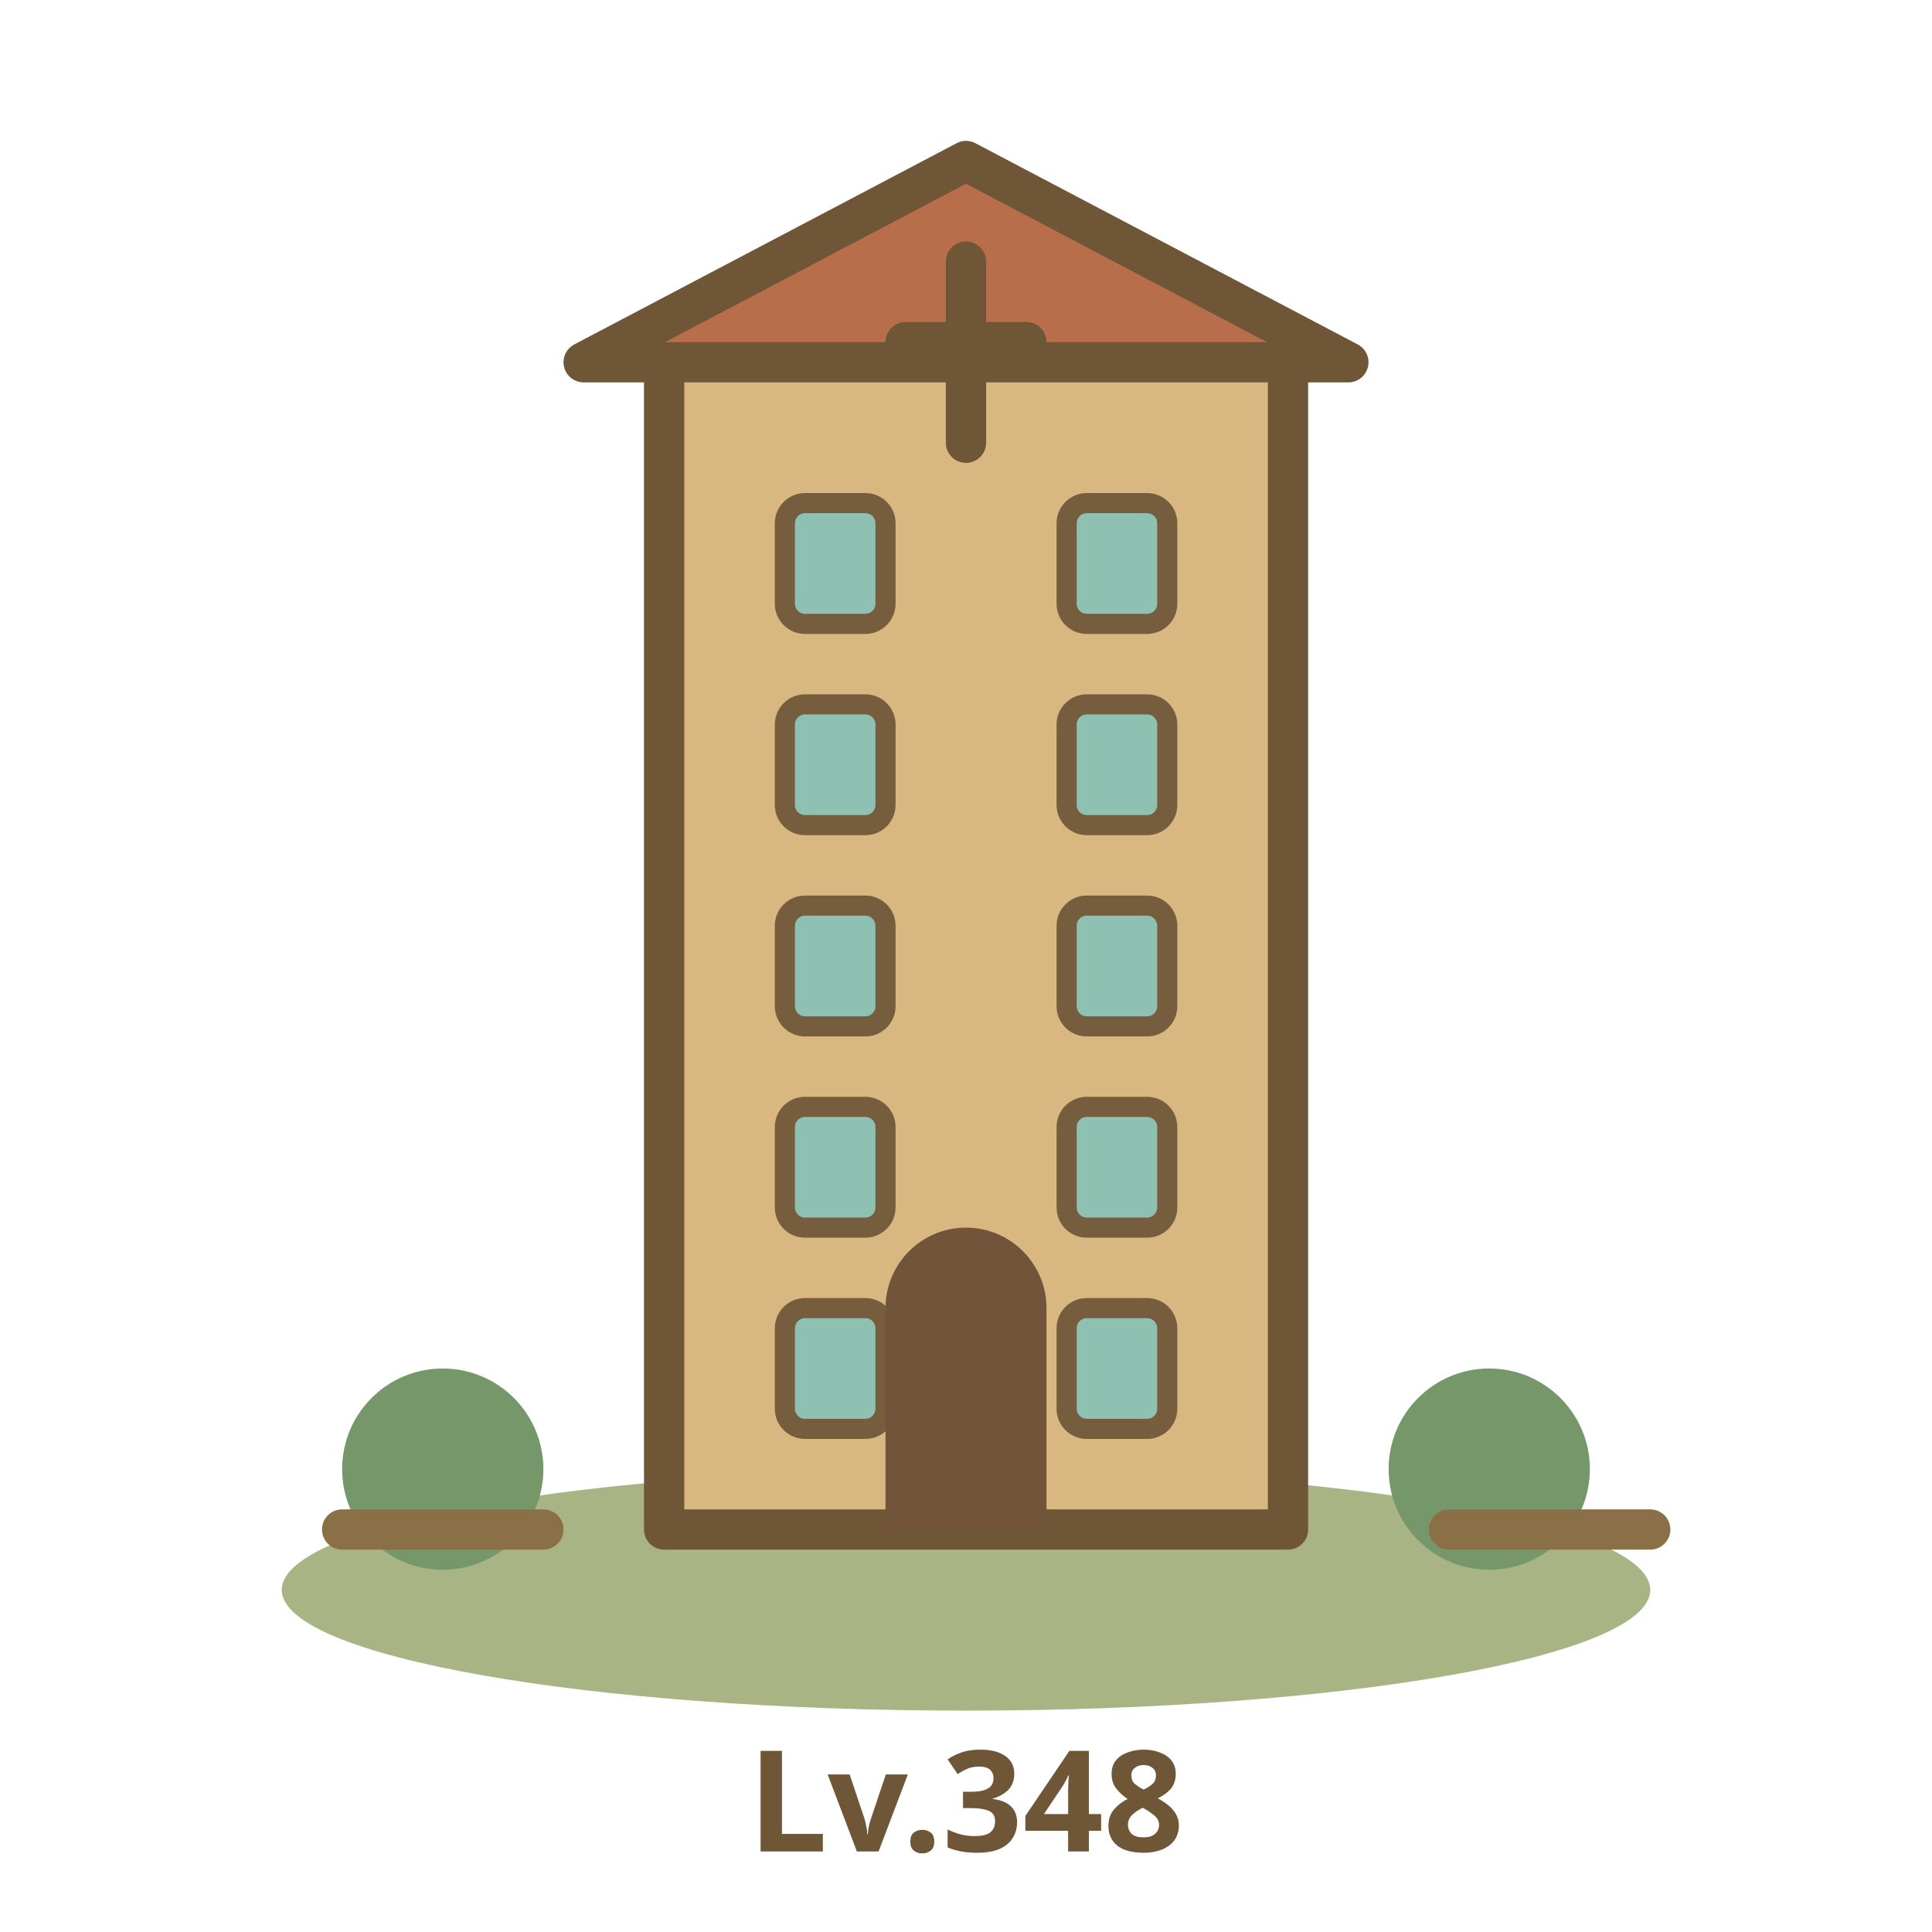
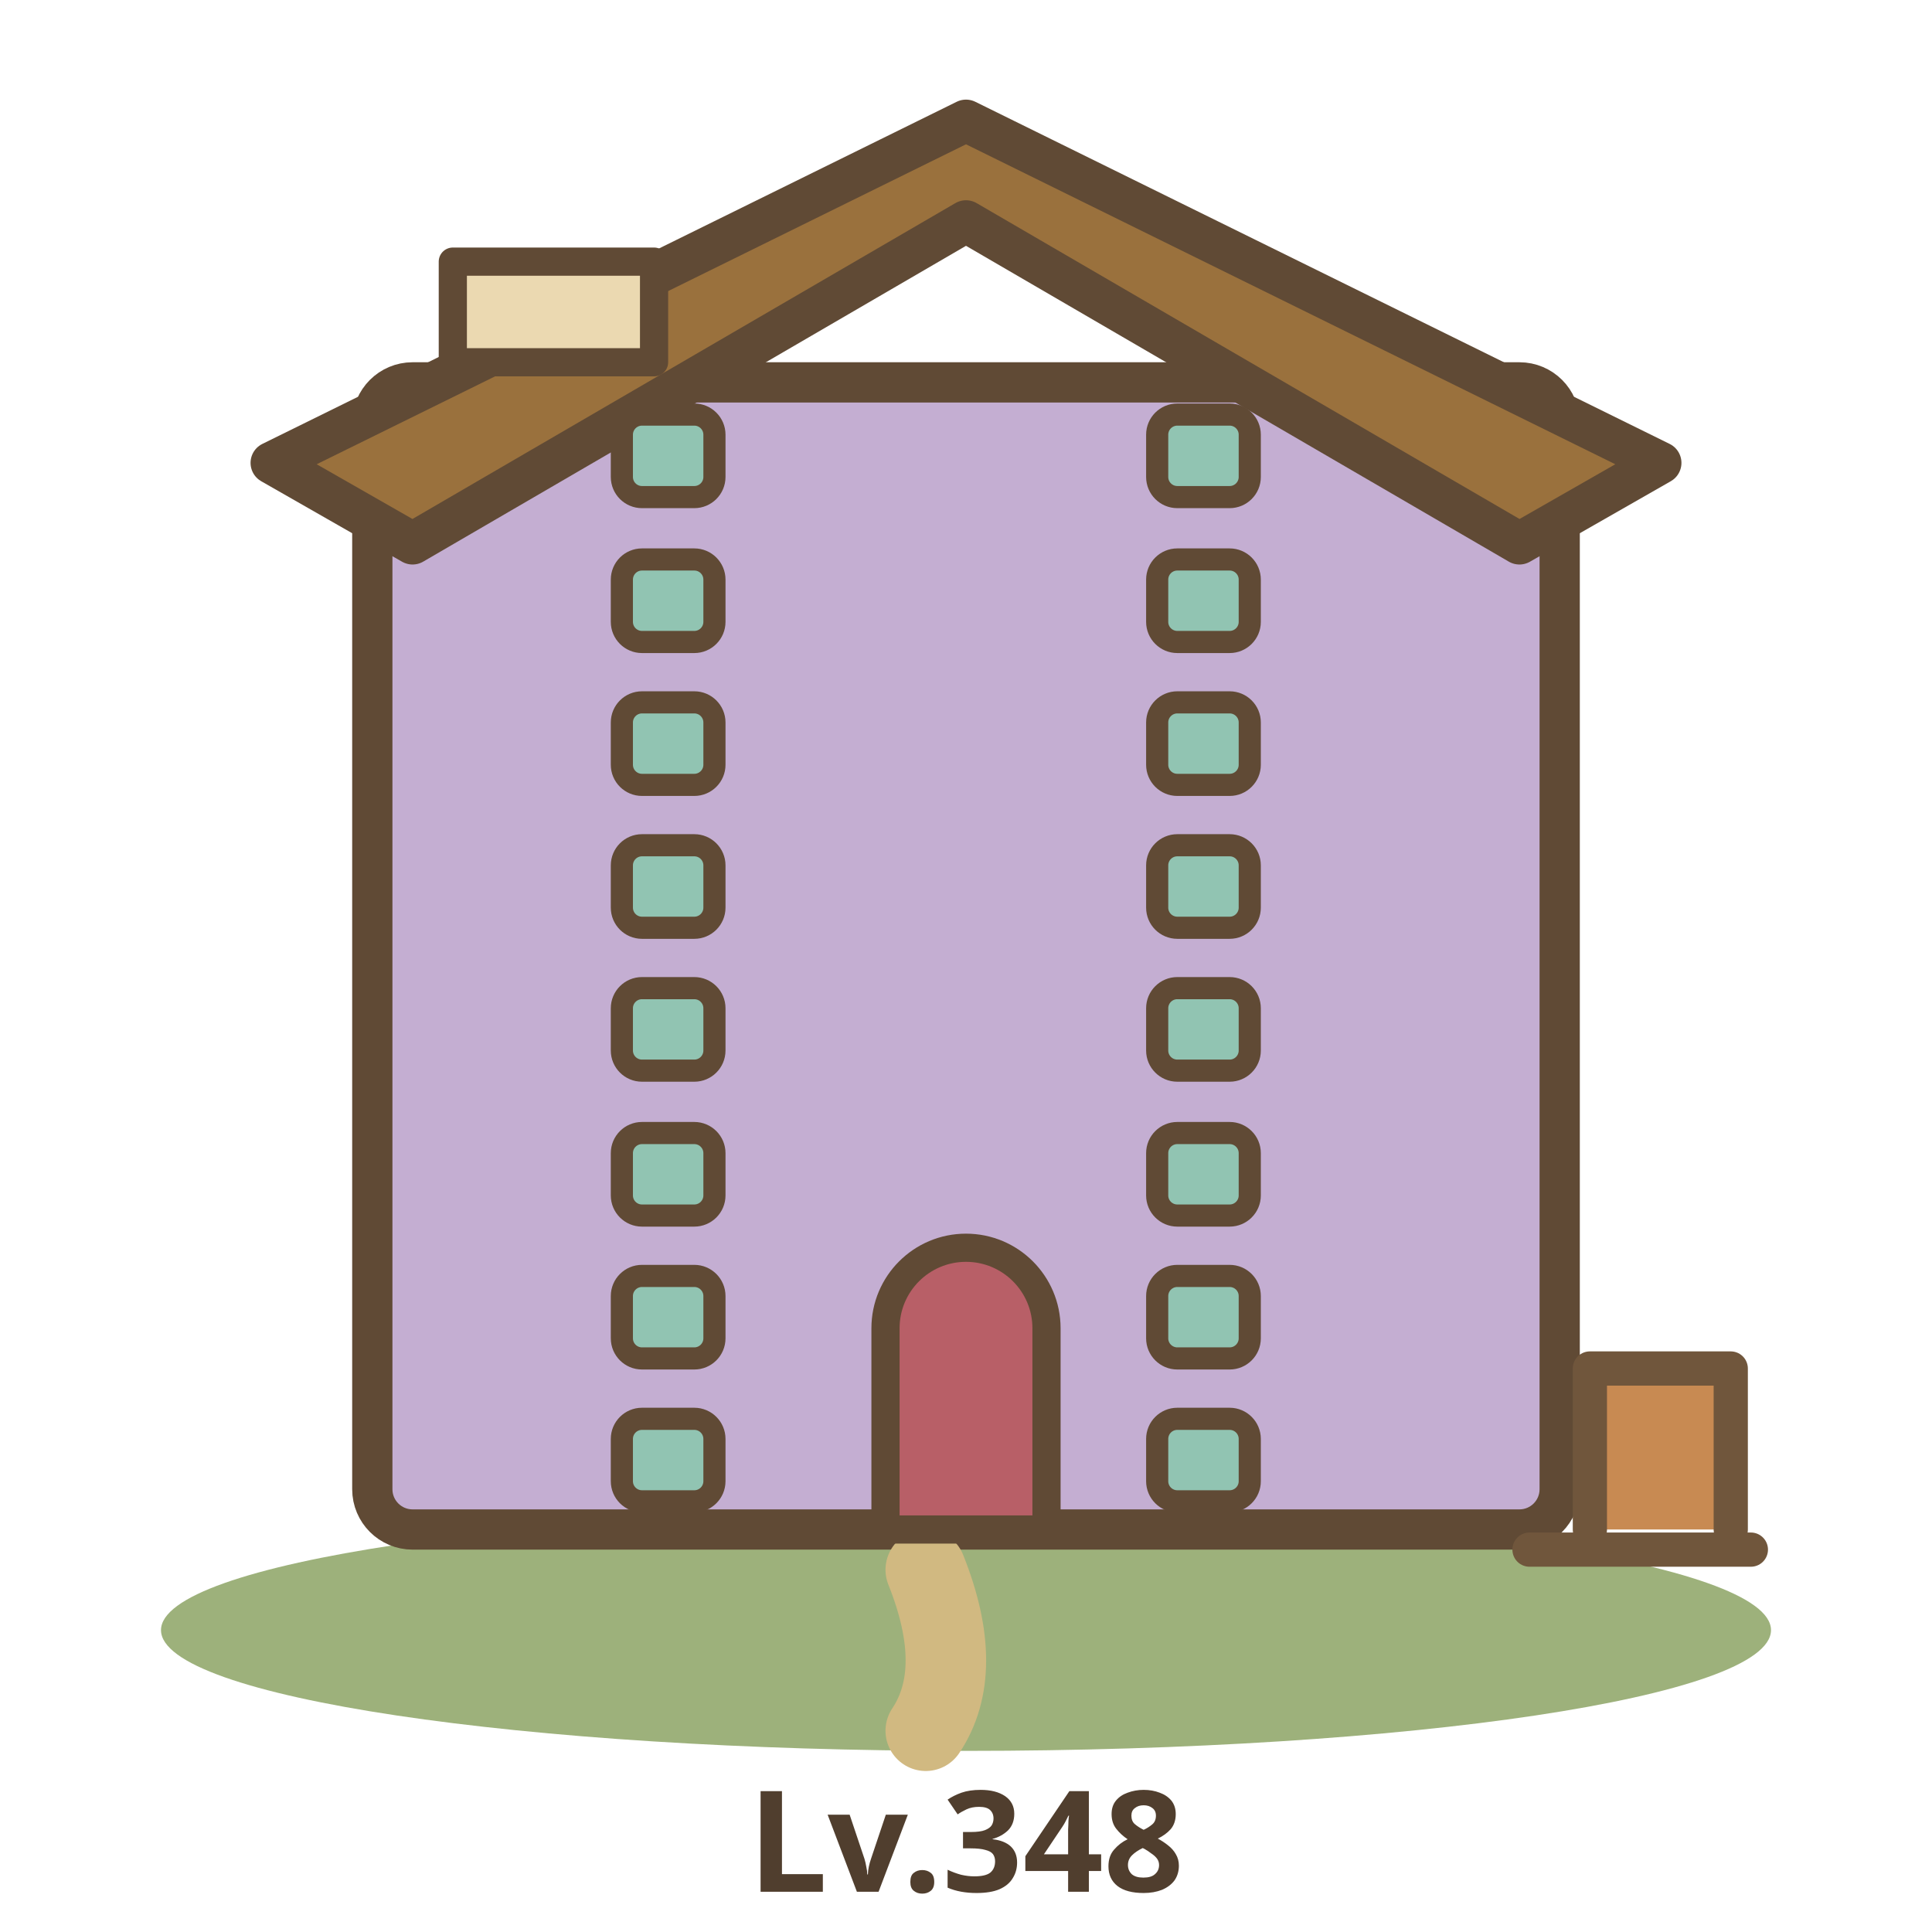
<svg xmlns="http://www.w3.org/2000/svg" width="96" height="96" viewBox="0 0 96 96">
  <g stroke-linecap="round" stroke-linejoin="round">
-     <ellipse cx="48" cy="79" rx="34" ry="6" fill="#A8B483" />
-     <path d="M33 17h31v59h-31Z" fill="#D9B780" stroke="#6E5637" stroke-width="2" />
-     <path d="M29 18 48 8 67 18Z" fill="#B86E4A" stroke="#6E5637" stroke-width="2" stroke-linejoin="round" />
-     <rect x="39" y="25" width="5" height="6" rx="1" fill="#8FC1B3" stroke="#765D3E" stroke-width="1" />
-     <rect x="53" y="25" width="5" height="6" rx="1" fill="#8FC1B3" stroke="#765D3E" stroke-width="1" />
-     <rect x="39" y="35" width="5" height="6" rx="1" fill="#8FC1B3" stroke="#765D3E" stroke-width="1" />
-     <rect x="53" y="35" width="5" height="6" rx="1" fill="#8FC1B3" stroke="#765D3E" stroke-width="1" />
-     <rect x="39" y="45" width="5" height="6" rx="1" fill="#8FC1B3" stroke="#765D3E" stroke-width="1" />
-     <rect x="53" y="45" width="5" height="6" rx="1" fill="#8FC1B3" stroke="#765D3E" stroke-width="1" />
-     <rect x="39" y="55" width="5" height="6" rx="1" fill="#8FC1B3" stroke="#765D3E" stroke-width="1" />
-     <rect x="53" y="55" width="5" height="6" rx="1" fill="#8FC1B3" stroke="#765D3E" stroke-width="1" />
-     <rect x="39" y="65" width="5" height="6" rx="1" fill="#8FC1B3" stroke="#765D3E" stroke-width="1" />
-     <rect x="53" y="65" width="5" height="6" rx="1" fill="#8FC1B3" stroke="#765D3E" stroke-width="1" />
-     <path d="M44 76V65a4 4 0 0 1 8 0v11" fill="#72543B" />
-     <circle cx="22" cy="73" r="5" fill="#75976A" />
-     <circle cx="74" cy="73" r="5" fill="#75976A" />
-     <path d="M17 76h10m45 0h10" stroke="#8B7047" stroke-width="2" stroke-linecap="round" />
-     <path d="M48 22v-9m-3 4h6" stroke="#6E5637" stroke-width="2" stroke-linecap="round" />
-     <text x="48" y="92" text-anchor="middle" font-family="sans-serif" font-size="7" font-weight="700" fill="#6E5637">Lv.348</text>
+     <ellipse cx="48" cy="81" rx="40" ry="6" fill="#9DB17B" />
+     <rect x="18.5" y="19.0" width="59.0" height="57.0" rx="2" fill="#C4AED2" stroke="#604A35" stroke-width="2" />
+     <path d="M13.5 23.0 L48 6.0 L82.5 23.0 L75.5 27.0 L48 11.0 L20.5 27.0 Z" fill="#9A713D" stroke="#604A35" stroke-width="2.1" />
+     <path d="M76 77h11m-8-1v-8h7v8" fill="#C88A52" stroke="#70563C" stroke-width="1.7" />
+     <path d="M46 78q2 5 0 8" fill="none" stroke="#D1B981" stroke-width="4" />
+     <rect x="30.9" y="20.6" width="4.6" height="4.1" rx="1" fill="#91C4B2" stroke="#604A35" stroke-width="1.1" />
+     <rect x="57.5" y="20.6" width="4.6" height="4.1" rx="1" fill="#91C4B2" stroke="#604A35" stroke-width="1.1" />
+     <rect x="30.9" y="27.8" width="4.6" height="4.1" rx="1" fill="#91C4B2" stroke="#604A35" stroke-width="1.1" />
+     <rect x="57.5" y="27.8" width="4.6" height="4.1" rx="1" fill="#91C4B2" stroke="#604A35" stroke-width="1.1" />
+     <rect x="30.9" y="34.9" width="4.6" height="4.1" rx="1" fill="#91C4B2" stroke="#604A35" stroke-width="1.1" />
+     <rect x="57.5" y="34.9" width="4.6" height="4.1" rx="1" fill="#91C4B2" stroke="#604A35" stroke-width="1.1" />
+     <rect x="30.9" y="42.0" width="4.6" height="4.1" rx="1" fill="#91C4B2" stroke="#604A35" stroke-width="1.1" />
+     <rect x="57.5" y="42.0" width="4.6" height="4.1" rx="1" fill="#91C4B2" stroke="#604A35" stroke-width="1.1" />
+     <rect x="30.9" y="49.1" width="4.6" height="4.1" rx="1" fill="#91C4B2" stroke="#604A35" stroke-width="1.1" />
+     <rect x="57.5" y="49.1" width="4.6" height="4.1" rx="1" fill="#91C4B2" stroke="#604A35" stroke-width="1.1" />
+     <rect x="30.9" y="56.3" width="4.6" height="4.1" rx="1" fill="#91C4B2" stroke="#604A35" stroke-width="1.1" />
+     <rect x="57.5" y="56.3" width="4.6" height="4.1" rx="1" fill="#91C4B2" stroke="#604A35" stroke-width="1.1" />
+     <rect x="30.9" y="63.4" width="4.6" height="4.1" rx="1" fill="#91C4B2" stroke="#604A35" stroke-width="1.1" />
+     <rect x="57.5" y="63.4" width="4.6" height="4.1" rx="1" fill="#91C4B2" stroke="#604A35" stroke-width="1.1" />
+     <rect x="30.9" y="70.5" width="4.6" height="4.1" rx="1" fill="#91C4B2" stroke="#604A35" stroke-width="1.1" />
+     <rect x="57.5" y="70.5" width="4.6" height="4.1" rx="1" fill="#91C4B2" stroke="#604A35" stroke-width="1.1" />
+     <path d="M44 76v-10.0a4 4 0 0 1 8 0v10.0Z" fill="#B85F67" stroke="#604A35" stroke-width="1.4" />
+     <path d="M22.5 13.0h10v5h-10Z" fill="#EBD9B1" stroke="#604A35" stroke-width="1.4" />
+     <text x="48" y="94" text-anchor="middle" font-family="sans-serif" font-size="7" font-weight="700" fill="#503E2E">Lv.348</text>
  </g>
</svg>
